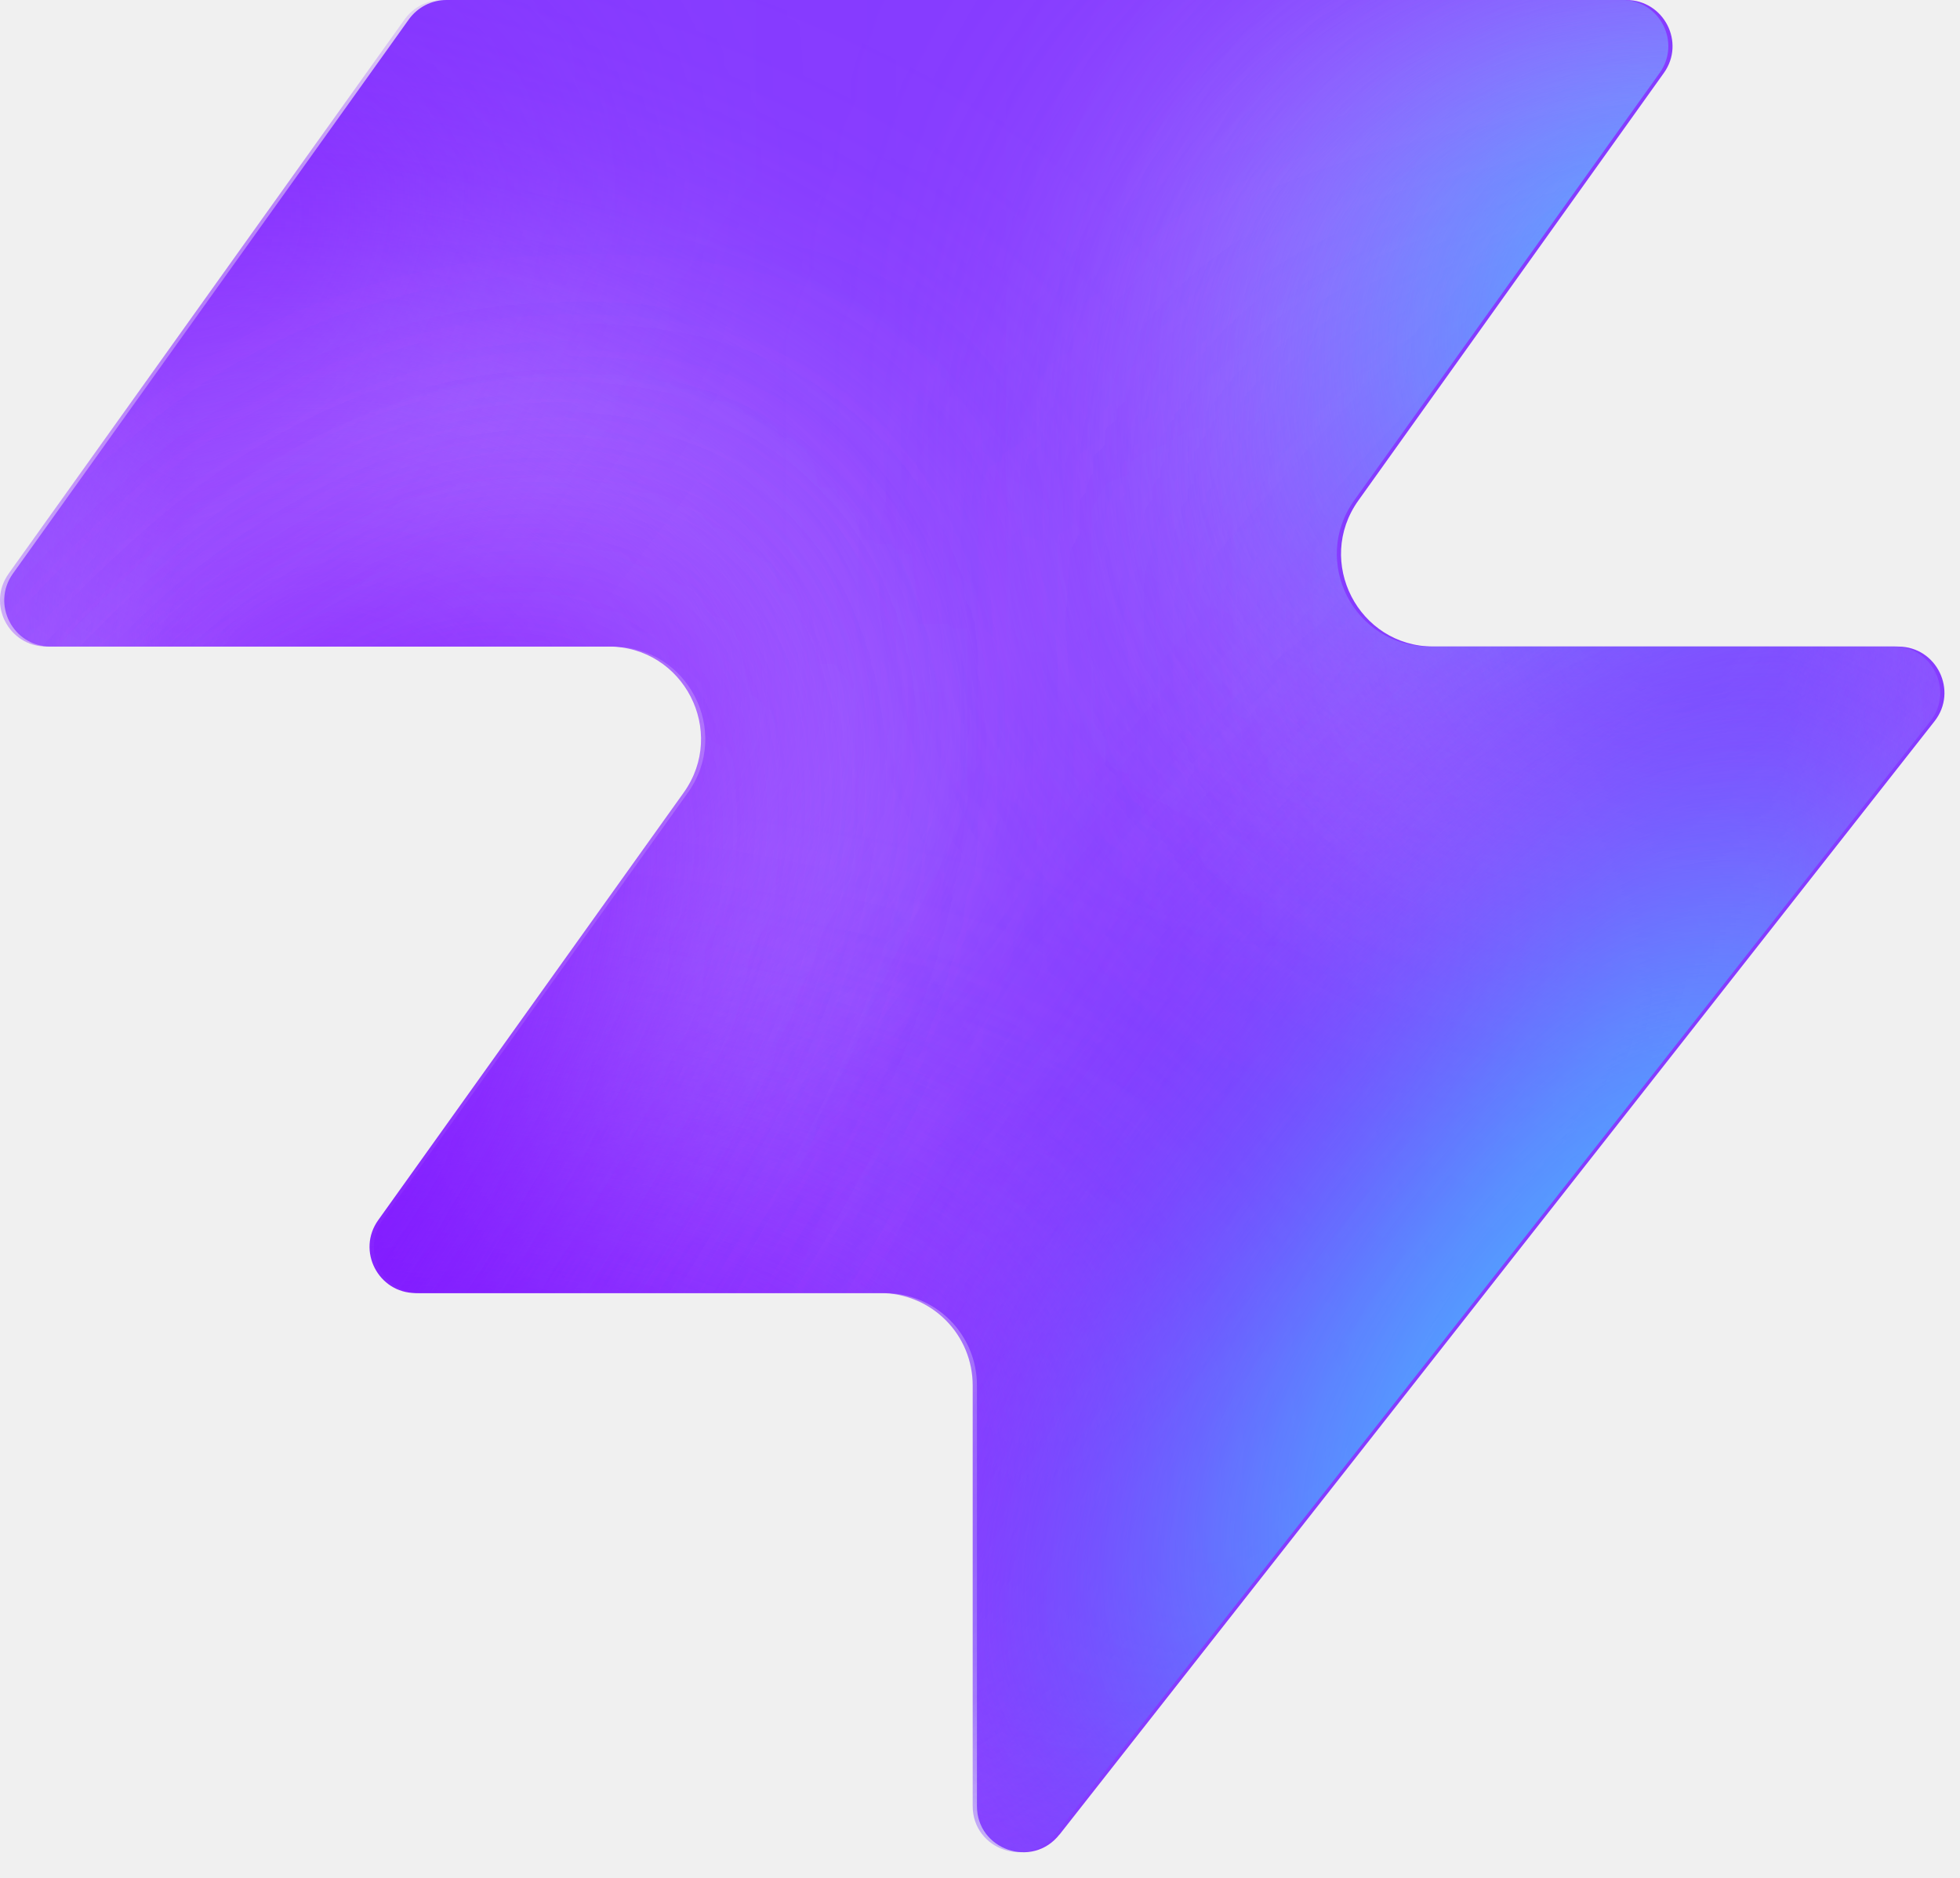
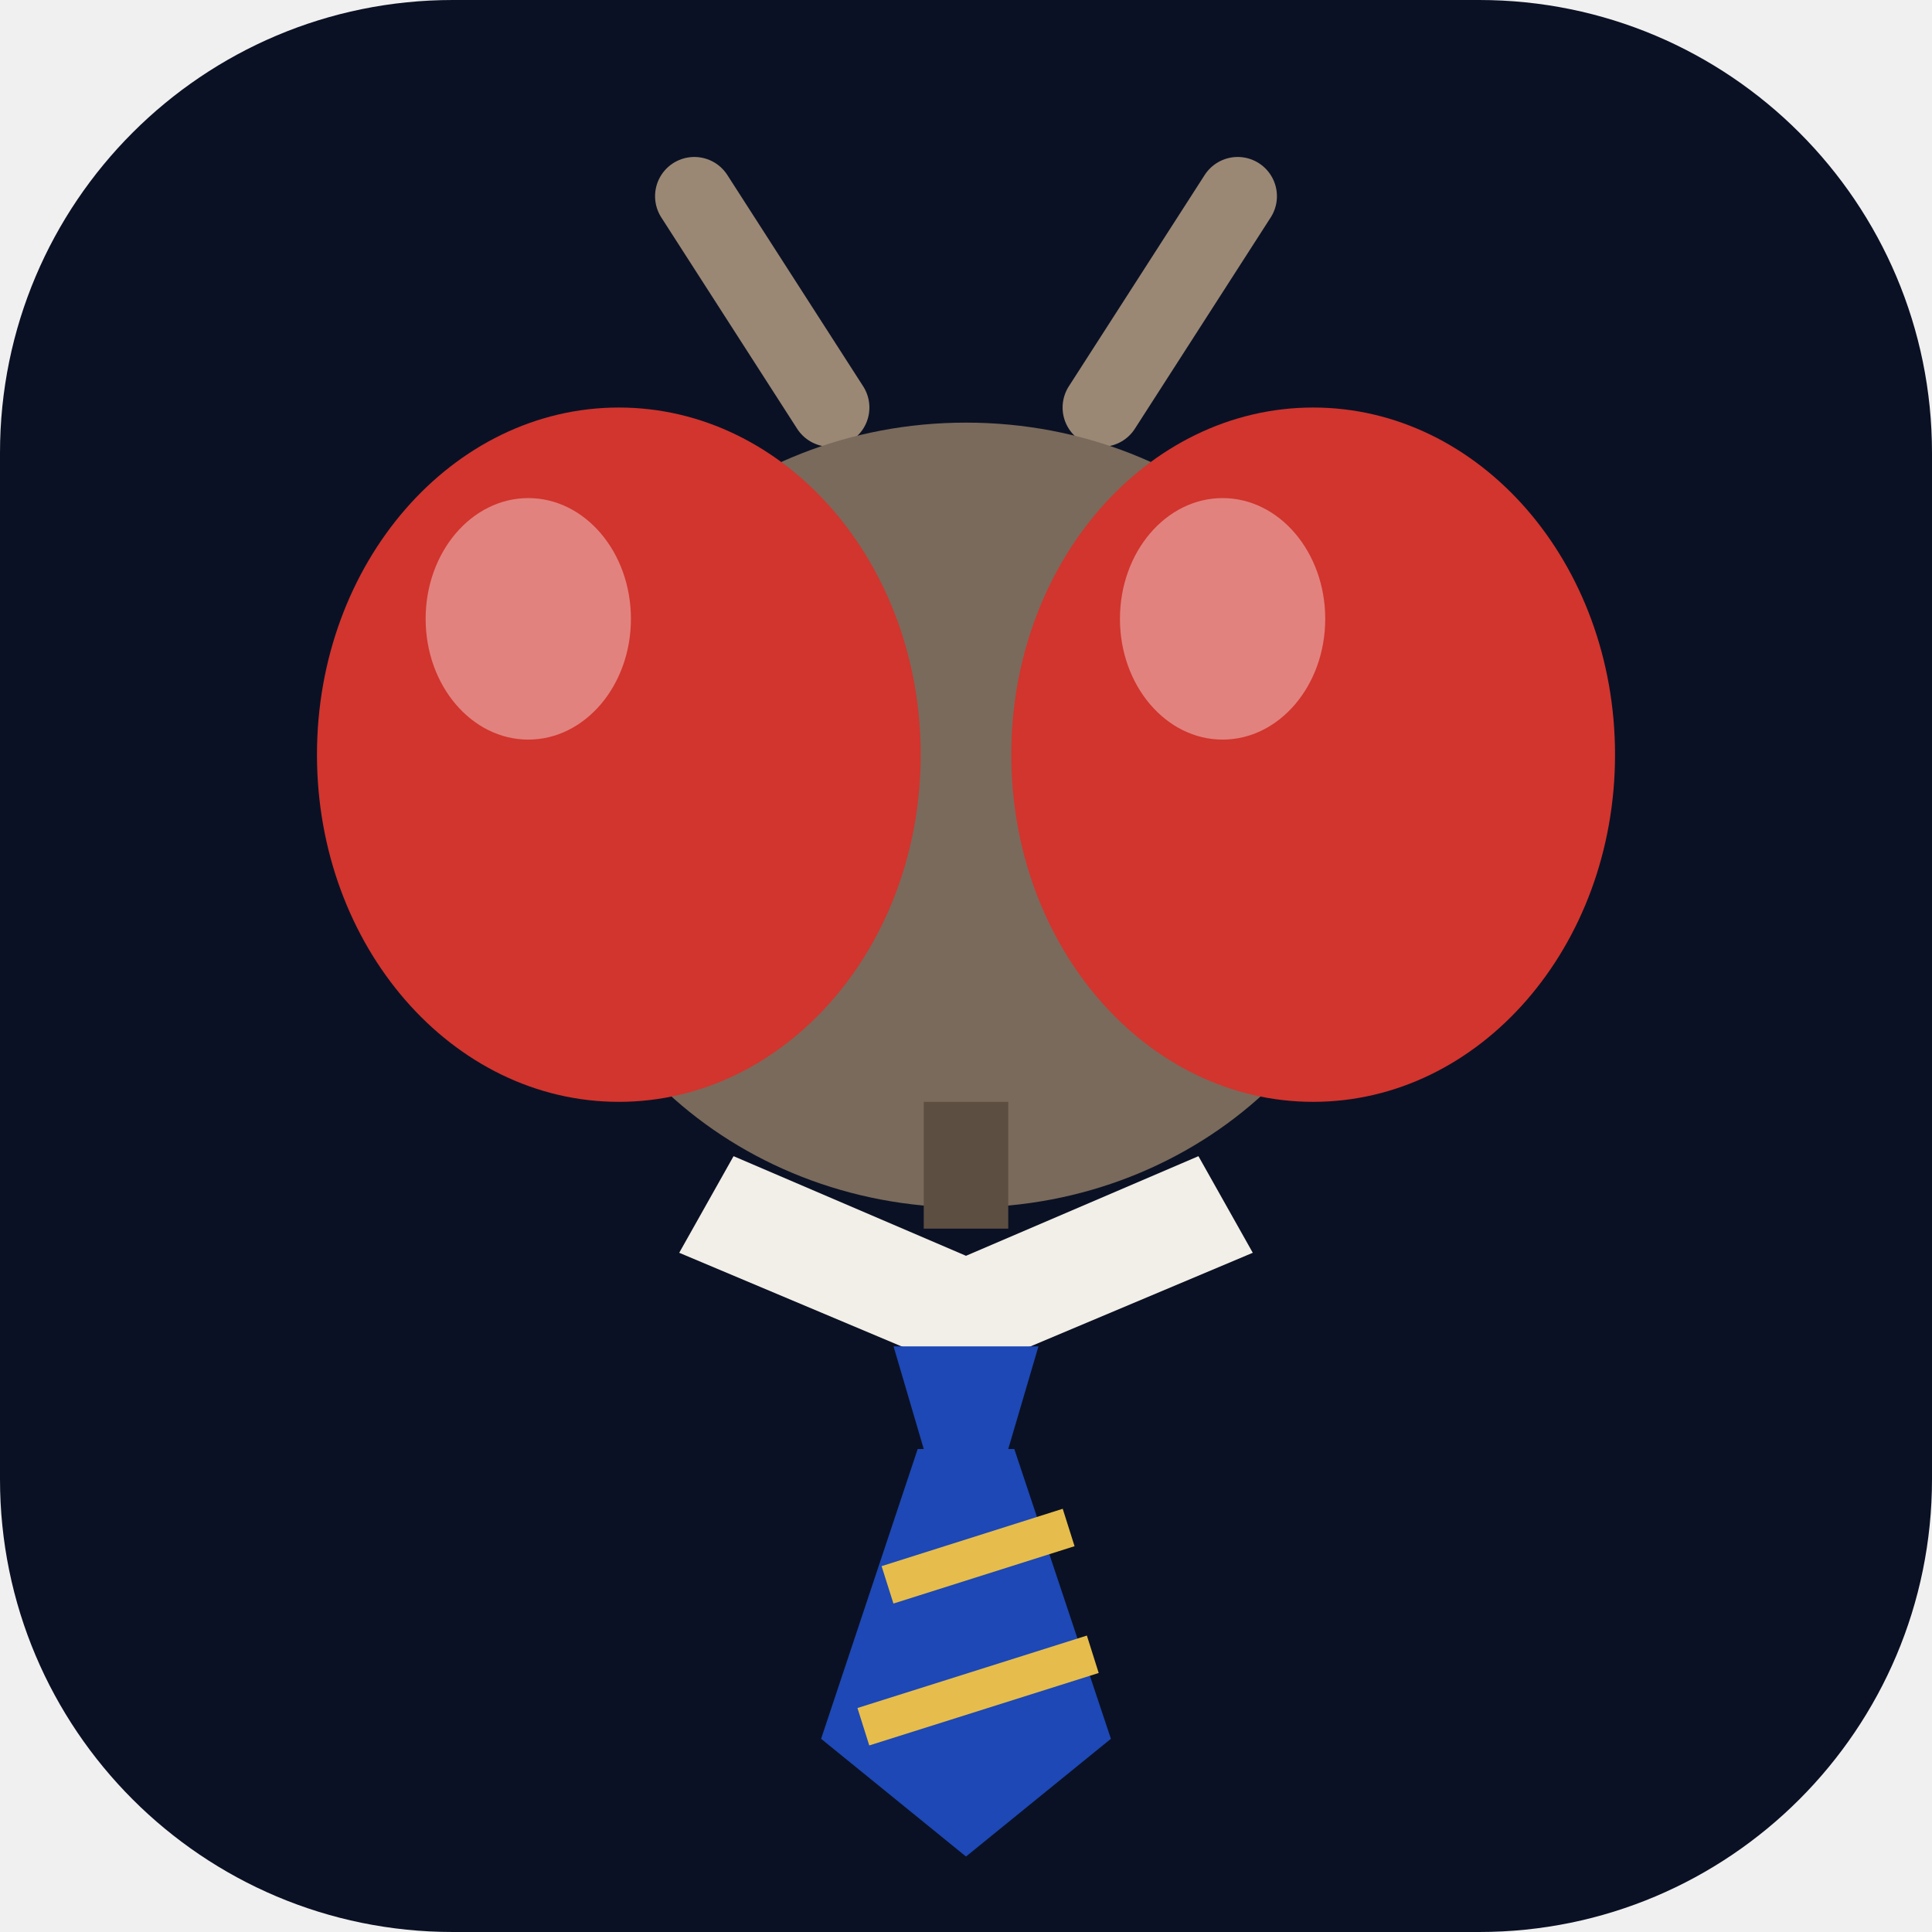
- <svg xmlns="http://www.w3.org/2000/svg" width="48" height="46" fill="none" viewBox="0 0 48 46">
-   <path fill="#863bff" d="M25.946 44.938c-.664.845-2.021.375-2.021-.698V33.937a2.26 2.26 0 0 0-2.262-2.262H10.287c-.92 0-1.456-1.04-.92-1.788l7.48-10.471c1.07-1.497 0-3.578-1.842-3.578H1.237c-.92 0-1.456-1.04-.92-1.788L10.013.474c.214-.297.556-.474.92-.474h28.894c.92 0 1.456 1.04.92 1.788l-7.48 10.471c-1.07 1.498 0 3.579 1.842 3.579h11.377c.943 0 1.473 1.088.89 1.83L25.947 44.94z" style="fill:#863bff;fill:color(display-p3 .525 .23 1);fill-opacity:1" />
-   <mask id="a" width="48" height="46" x="0" y="0" maskUnits="userSpaceOnUse" style="mask-type:alpha">
-     <path fill="#000" d="M25.842 44.938c-.664.844-2.021.375-2.021-.698V33.937a2.26 2.26 0 0 0-2.262-2.262H10.183c-.92 0-1.456-1.04-.92-1.788l7.48-10.471c1.07-1.498 0-3.579-1.842-3.579H1.133c-.92 0-1.456-1.04-.92-1.787L9.91.473c.214-.297.556-.474.92-.474h28.894c.92 0 1.456 1.04.92 1.788l-7.48 10.471c-1.07 1.498 0 3.578 1.842 3.578h11.377c.943 0 1.473 1.088.89 1.832L25.843 44.94z" style="fill:#000;fill-opacity:1" />
-   </mask>
-   <g mask="url(#a)">
-     <g filter="url(#b)">
-       <ellipse cx="5.508" cy="14.704" fill="#ede6ff" rx="5.508" ry="14.704" style="fill:#ede6ff;fill:color(display-p3 .927 .903 1);fill-opacity:1" transform="matrix(.00324 1 1 -.00324 -4.47 31.516)" />
-     </g>
-     <g filter="url(#c)">
-       <ellipse cx="10.399" cy="29.851" fill="#ede6ff" rx="10.399" ry="29.851" style="fill:#ede6ff;fill:color(display-p3 .927 .903 1);fill-opacity:1" transform="matrix(.00324 1 1 -.00324 -39.328 7.883)" />
-     </g>
-     <g filter="url(#d)">
-       <ellipse cx="5.508" cy="30.487" fill="#7e14ff" rx="5.508" ry="30.487" style="fill:#7e14ff;fill:color(display-p3 .492 .077 1);fill-opacity:1" transform="rotate(89.814 -25.913 -14.639)scale(1 -1)" />
-     </g>
-     <g filter="url(#e)">
-       <ellipse cx="5.508" cy="30.599" fill="#7e14ff" rx="5.508" ry="30.599" style="fill:#7e14ff;fill:color(display-p3 .492 .077 1);fill-opacity:1" transform="rotate(89.814 -32.644 -3.334)scale(1 -1)" />
-     </g>
-     <g filter="url(#f)">
-       <ellipse cx="5.508" cy="30.599" fill="#7e14ff" rx="5.508" ry="30.599" style="fill:#7e14ff;fill:color(display-p3 .492 .077 1);fill-opacity:1" transform="matrix(.00324 1 1 -.00324 -34.34 30.47)" />
-     </g>
-     <g filter="url(#g)">
-       <ellipse cx="14.072" cy="22.078" fill="#ede6ff" rx="14.072" ry="22.078" style="fill:#ede6ff;fill:color(display-p3 .927 .903 1);fill-opacity:1" transform="rotate(93.35 24.506 48.493)scale(-1 1)" />
-     </g>
-     <g filter="url(#h)">
-       <ellipse cx="3.47" cy="21.501" fill="#7e14ff" rx="3.47" ry="21.501" style="fill:#7e14ff;fill:color(display-p3 .492 .077 1);fill-opacity:1" transform="rotate(89.009 28.708 47.59)scale(-1 1)" />
-     </g>
-     <g filter="url(#i)">
-       <ellipse cx="3.47" cy="21.501" fill="#7e14ff" rx="3.47" ry="21.501" style="fill:#7e14ff;fill:color(display-p3 .492 .077 1);fill-opacity:1" transform="rotate(89.009 28.708 47.59)scale(-1 1)" />
-     </g>
-     <g filter="url(#j)">
-       <ellipse cx=".387" cy="8.972" fill="#7e14ff" rx="4.407" ry="29.108" style="fill:#7e14ff;fill:color(display-p3 .492 .077 1);fill-opacity:1" transform="rotate(39.51 .387 8.972)" />
-     </g>
-     <g filter="url(#k)">
-       <ellipse cx="47.523" cy="-6.092" fill="#7e14ff" rx="4.407" ry="29.108" style="fill:#7e14ff;fill:color(display-p3 .492 .077 1);fill-opacity:1" transform="rotate(37.892 47.523 -6.092)" />
-     </g>
-     <g filter="url(#l)">
-       <ellipse cx="41.412" cy="6.333" fill="#47bfff" rx="5.971" ry="9.665" style="fill:#47bfff;fill:color(display-p3 .28 .748 1);fill-opacity:1" transform="rotate(37.892 41.412 6.333)" />
-     </g>
-     <g filter="url(#m)">
-       <ellipse cx="-1.879" cy="38.332" fill="#7e14ff" rx="4.407" ry="29.108" style="fill:#7e14ff;fill:color(display-p3 .492 .077 1);fill-opacity:1" transform="rotate(37.892 -1.88 38.332)" />
-     </g>
-     <g filter="url(#n)">
-       <ellipse cx="-1.879" cy="38.332" fill="#7e14ff" rx="4.407" ry="29.108" style="fill:#7e14ff;fill:color(display-p3 .492 .077 1);fill-opacity:1" transform="rotate(37.892 -1.88 38.332)" />
-     </g>
-     <g filter="url(#o)">
-       <ellipse cx="35.651" cy="29.907" fill="#7e14ff" rx="4.407" ry="29.108" style="fill:#7e14ff;fill:color(display-p3 .492 .077 1);fill-opacity:1" transform="rotate(37.892 35.651 29.907)" />
-     </g>
-     <g filter="url(#p)">
-       <ellipse cx="38.418" cy="32.4" fill="#47bfff" rx="5.971" ry="15.297" style="fill:#47bfff;fill:color(display-p3 .28 .748 1);fill-opacity:1" transform="rotate(37.892 38.418 32.4)" />
-     </g>
-   </g>
-   <defs>
-     <filter id="b" width="60.045" height="41.654" x="-19.77" y="16.149" color-interpolation-filters="sRGB" filterUnits="userSpaceOnUse">
-       <feFlood flood-opacity="0" result="BackgroundImageFix" />
-       <feBlend in="SourceGraphic" in2="BackgroundImageFix" result="shape" />
-       <feGaussianBlur result="effect1_foregroundBlur_2002_17158" stdDeviation="7.659" />
-     </filter>
-     <filter id="c" width="90.34" height="51.437" x="-54.613" y="-7.533" color-interpolation-filters="sRGB" filterUnits="userSpaceOnUse">
-       <feFlood flood-opacity="0" result="BackgroundImageFix" />
-       <feBlend in="SourceGraphic" in2="BackgroundImageFix" result="shape" />
-       <feGaussianBlur result="effect1_foregroundBlur_2002_17158" stdDeviation="7.659" />
-     </filter>
-     <filter id="d" width="79.355" height="29.4" x="-49.64" y="2.03" color-interpolation-filters="sRGB" filterUnits="userSpaceOnUse">
-       <feFlood flood-opacity="0" result="BackgroundImageFix" />
-       <feBlend in="SourceGraphic" in2="BackgroundImageFix" result="shape" />
-       <feGaussianBlur result="effect1_foregroundBlur_2002_17158" stdDeviation="4.596" />
-     </filter>
-     <filter id="e" width="79.579" height="29.4" x="-45.045" y="20.029" color-interpolation-filters="sRGB" filterUnits="userSpaceOnUse">
-       <feFlood flood-opacity="0" result="BackgroundImageFix" />
-       <feBlend in="SourceGraphic" in2="BackgroundImageFix" result="shape" />
-       <feGaussianBlur result="effect1_foregroundBlur_2002_17158" stdDeviation="4.596" />
-     </filter>
-     <filter id="f" width="79.579" height="29.4" x="-43.513" y="21.178" color-interpolation-filters="sRGB" filterUnits="userSpaceOnUse">
-       <feFlood flood-opacity="0" result="BackgroundImageFix" />
-       <feBlend in="SourceGraphic" in2="BackgroundImageFix" result="shape" />
-       <feGaussianBlur result="effect1_foregroundBlur_2002_17158" stdDeviation="4.596" />
-     </filter>
-     <filter id="g" width="74.749" height="58.852" x="15.756" y="-17.901" color-interpolation-filters="sRGB" filterUnits="userSpaceOnUse">
-       <feFlood flood-opacity="0" result="BackgroundImageFix" />
-       <feBlend in="SourceGraphic" in2="BackgroundImageFix" result="shape" />
-       <feGaussianBlur result="effect1_foregroundBlur_2002_17158" stdDeviation="7.659" />
-     </filter>
-     <filter id="h" width="61.377" height="25.362" x="23.548" y="2.284" color-interpolation-filters="sRGB" filterUnits="userSpaceOnUse">
-       <feFlood flood-opacity="0" result="BackgroundImageFix" />
-       <feBlend in="SourceGraphic" in2="BackgroundImageFix" result="shape" />
-       <feGaussianBlur result="effect1_foregroundBlur_2002_17158" stdDeviation="4.596" />
-     </filter>
-     <filter id="i" width="61.377" height="25.362" x="23.548" y="2.284" color-interpolation-filters="sRGB" filterUnits="userSpaceOnUse">
-       <feFlood flood-opacity="0" result="BackgroundImageFix" />
-       <feBlend in="SourceGraphic" in2="BackgroundImageFix" result="shape" />
-       <feGaussianBlur result="effect1_foregroundBlur_2002_17158" stdDeviation="4.596" />
-     </filter>
-     <filter id="j" width="56.045" height="63.649" x="-27.636" y="-22.853" color-interpolation-filters="sRGB" filterUnits="userSpaceOnUse">
-       <feFlood flood-opacity="0" result="BackgroundImageFix" />
-       <feBlend in="SourceGraphic" in2="BackgroundImageFix" result="shape" />
-       <feGaussianBlur result="effect1_foregroundBlur_2002_17158" stdDeviation="4.596" />
-     </filter>
-     <filter id="k" width="54.814" height="64.646" x="20.116" y="-38.415" color-interpolation-filters="sRGB" filterUnits="userSpaceOnUse">
-       <feFlood flood-opacity="0" result="BackgroundImageFix" />
-       <feBlend in="SourceGraphic" in2="BackgroundImageFix" result="shape" />
-       <feGaussianBlur result="effect1_foregroundBlur_2002_17158" stdDeviation="4.596" />
-     </filter>
-     <filter id="l" width="33.541" height="35.313" x="24.641" y="-11.323" color-interpolation-filters="sRGB" filterUnits="userSpaceOnUse">
-       <feFlood flood-opacity="0" result="BackgroundImageFix" />
-       <feBlend in="SourceGraphic" in2="BackgroundImageFix" result="shape" />
-       <feGaussianBlur result="effect1_foregroundBlur_2002_17158" stdDeviation="4.596" />
-     </filter>
-     <filter id="m" width="54.814" height="64.646" x="-29.286" y="6.009" color-interpolation-filters="sRGB" filterUnits="userSpaceOnUse">
-       <feFlood flood-opacity="0" result="BackgroundImageFix" />
-       <feBlend in="SourceGraphic" in2="BackgroundImageFix" result="shape" />
-       <feGaussianBlur result="effect1_foregroundBlur_2002_17158" stdDeviation="4.596" />
-     </filter>
-     <filter id="n" width="54.814" height="64.646" x="-29.286" y="6.009" color-interpolation-filters="sRGB" filterUnits="userSpaceOnUse">
-       <feFlood flood-opacity="0" result="BackgroundImageFix" />
-       <feBlend in="SourceGraphic" in2="BackgroundImageFix" result="shape" />
-       <feGaussianBlur result="effect1_foregroundBlur_2002_17158" stdDeviation="4.596" />
-     </filter>
-     <filter id="o" width="54.814" height="64.646" x="8.244" y="-2.416" color-interpolation-filters="sRGB" filterUnits="userSpaceOnUse">
-       <feFlood flood-opacity="0" result="BackgroundImageFix" />
-       <feBlend in="SourceGraphic" in2="BackgroundImageFix" result="shape" />
-       <feGaussianBlur result="effect1_foregroundBlur_2002_17158" stdDeviation="4.596" />
-     </filter>
-     <filter id="p" width="39.409" height="43.623" x="18.713" y="10.588" color-interpolation-filters="sRGB" filterUnits="userSpaceOnUse">
-       <feFlood flood-opacity="0" result="BackgroundImageFix" />
-       <feBlend in="SourceGraphic" in2="BackgroundImageFix" result="shape" />
-       <feGaussianBlur result="effect1_foregroundBlur_2002_17158" stdDeviation="4.596" />
-     </filter>
-   </defs>
+ <svg xmlns="http://www.w3.org/2000/svg" viewBox="0 0 64 64">
+   <rect width="64" height="64" rx="15" fill="#0b1124" />
+   <path d="M27.5 13.5 23 6.5M36.5 13.5 41 6.5" stroke="#9a8875" stroke-width="2.6" stroke-linecap="round" />
+   <ellipse cx="32" cy="27" rx="14" ry="13" fill="#7a6a5b" />
+   <ellipse cx="20.5" cy="25" rx="10" ry="11.5" fill="#d1352e" />
+   <ellipse cx="43.5" cy="25" rx="10" ry="11.5" fill="#d1352e" />
+   <ellipse cx="17.5" cy="20.5" rx="3.4" ry="4" fill="#fff" fill-opacity=".38" />
+   <ellipse cx="40.5" cy="20.5" rx="3.4" ry="4" fill="#fff" fill-opacity=".38" />
+   <path d="M30.6 36.5h2.8v4.2h-2.8z" fill="#5c4e41" />
+   <path d="M22.5 41.5 32 45.5l9.5-4-1.8-3.2L32 41.6l-7.7-3.3z" fill="#f2efe8" />
+   <path d="M29.6 44.6h4.8l-1 3.4h-2.8z" fill="#1d48b5" />
+   <path d="M30.4 48h3.2l3.2 9.6L32 61.5l-4.8-3.9z" fill="#1d48b5" />
+   <path d="M29.4 52.5l6-1.9M28.6 57.2l7.6-2.4" stroke="#e6bd4c" stroke-width="1.3" />
</svg>
